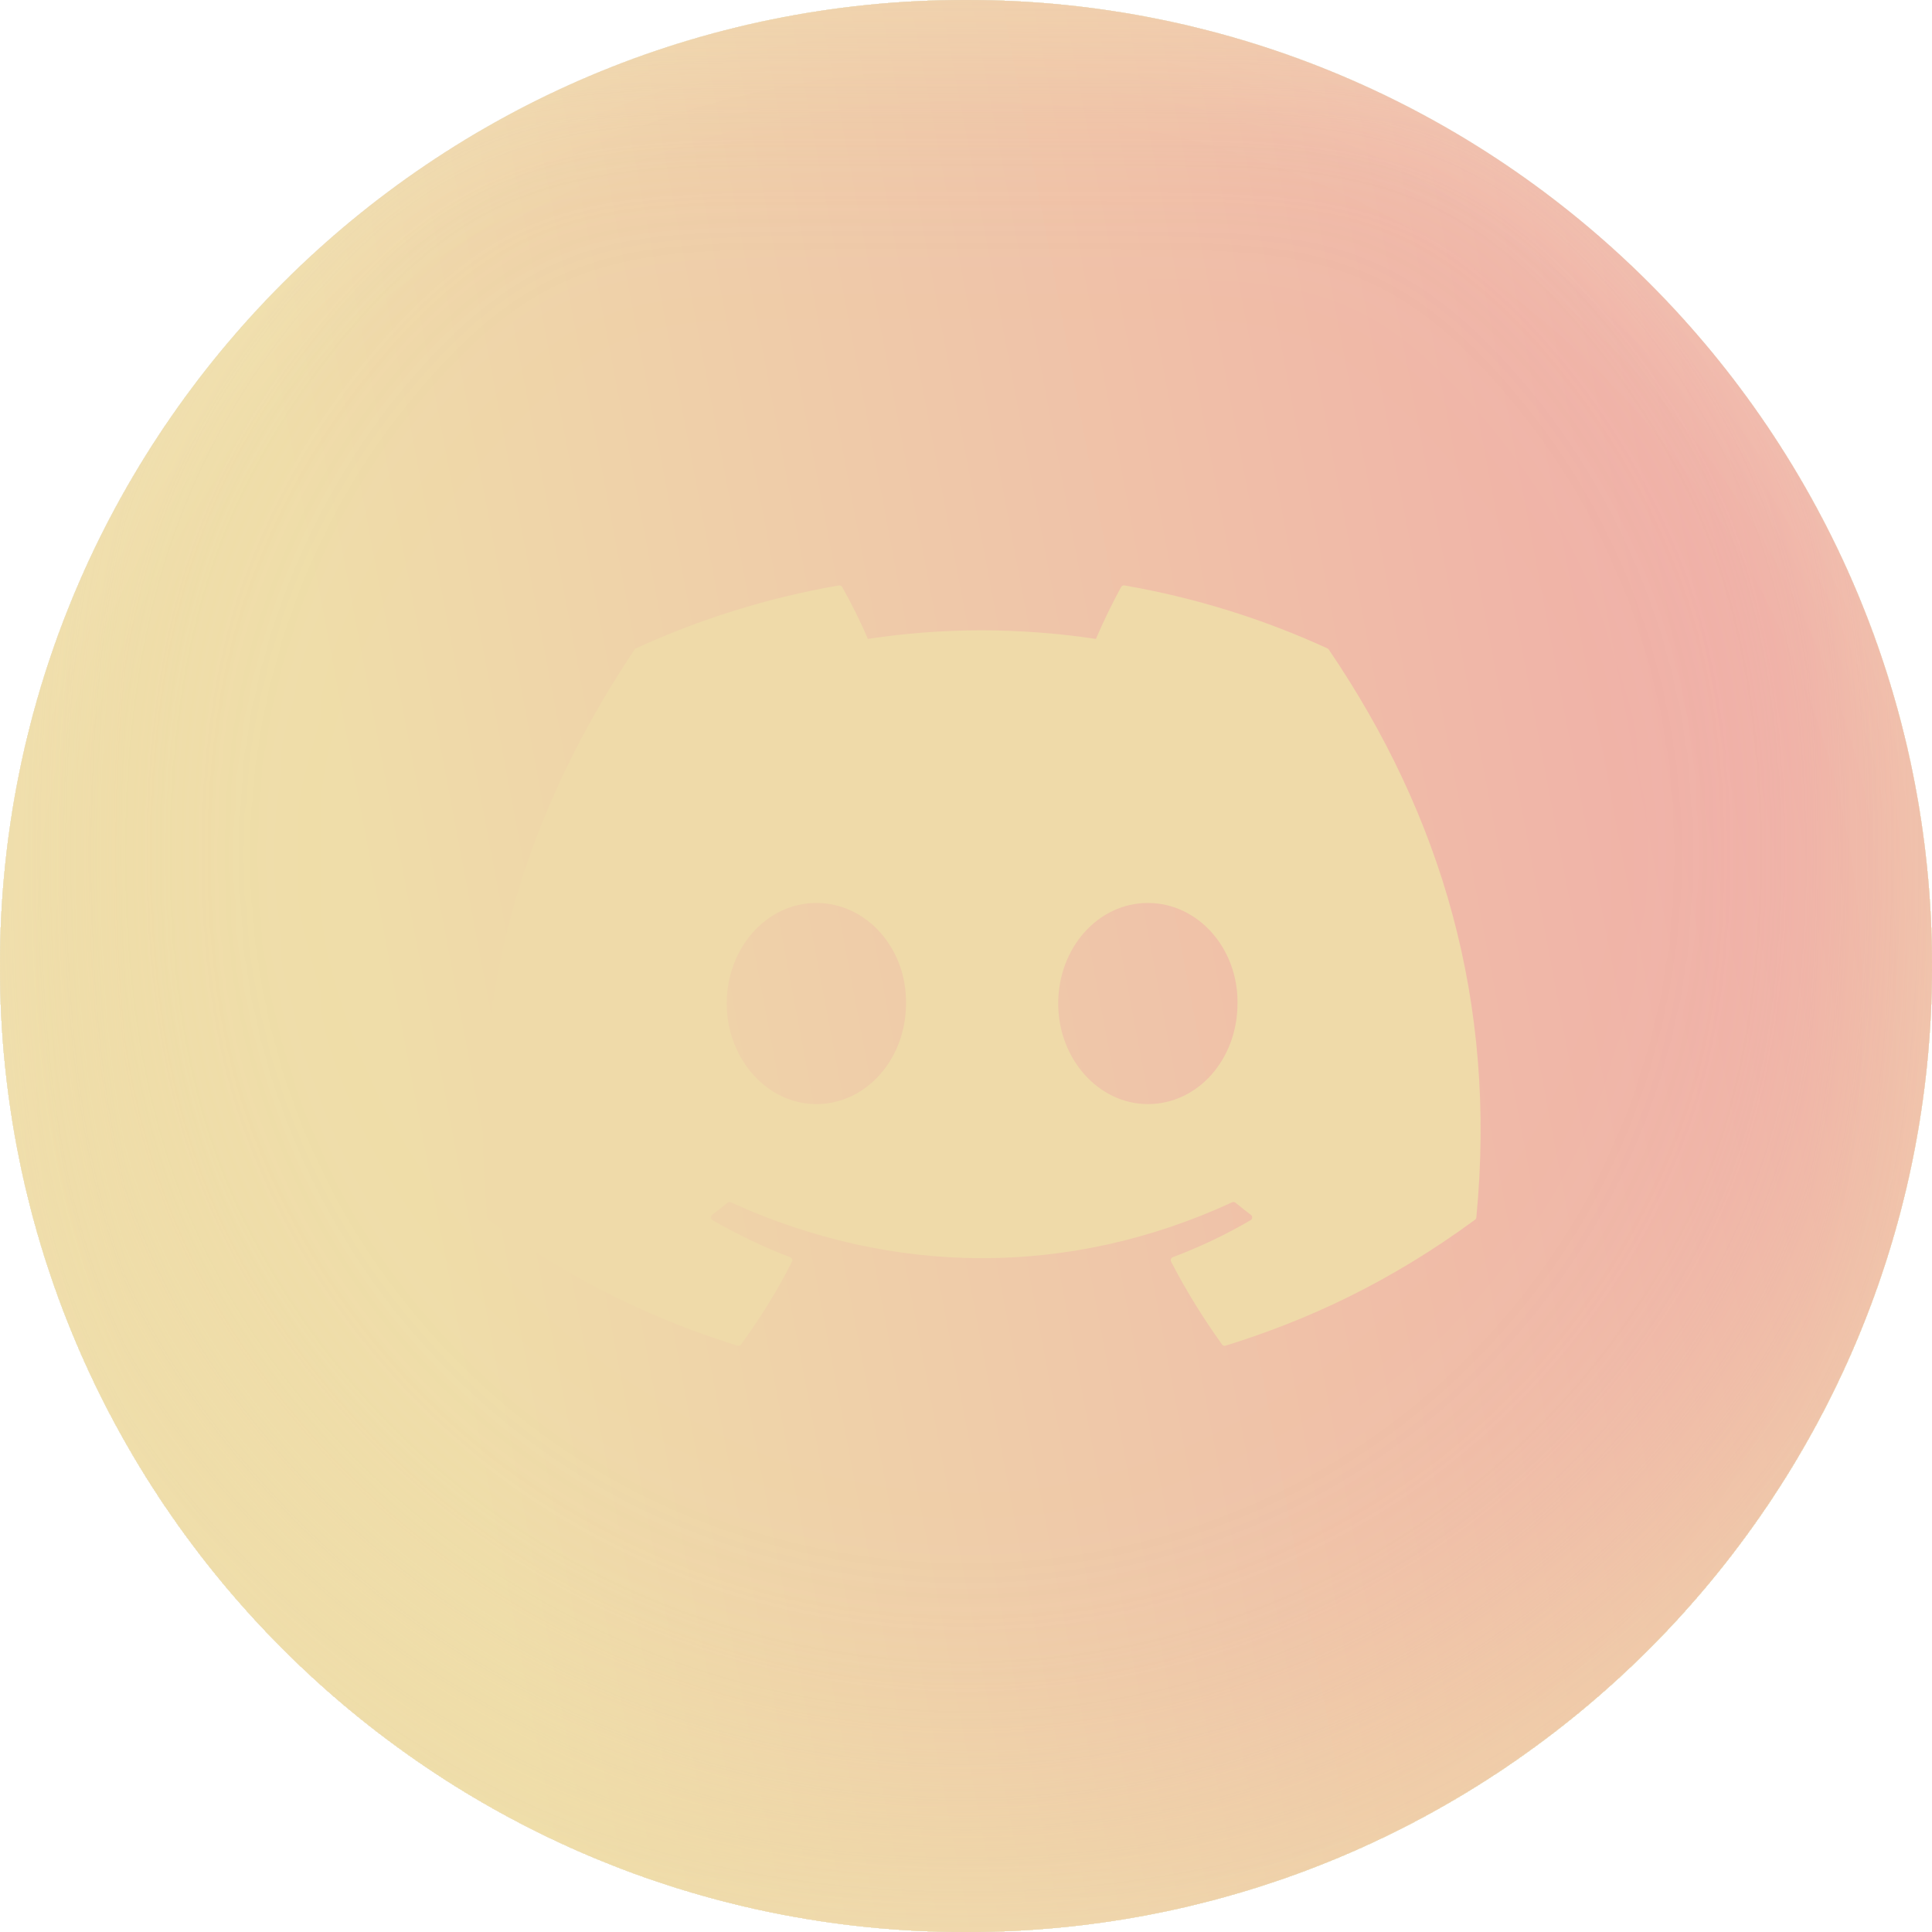
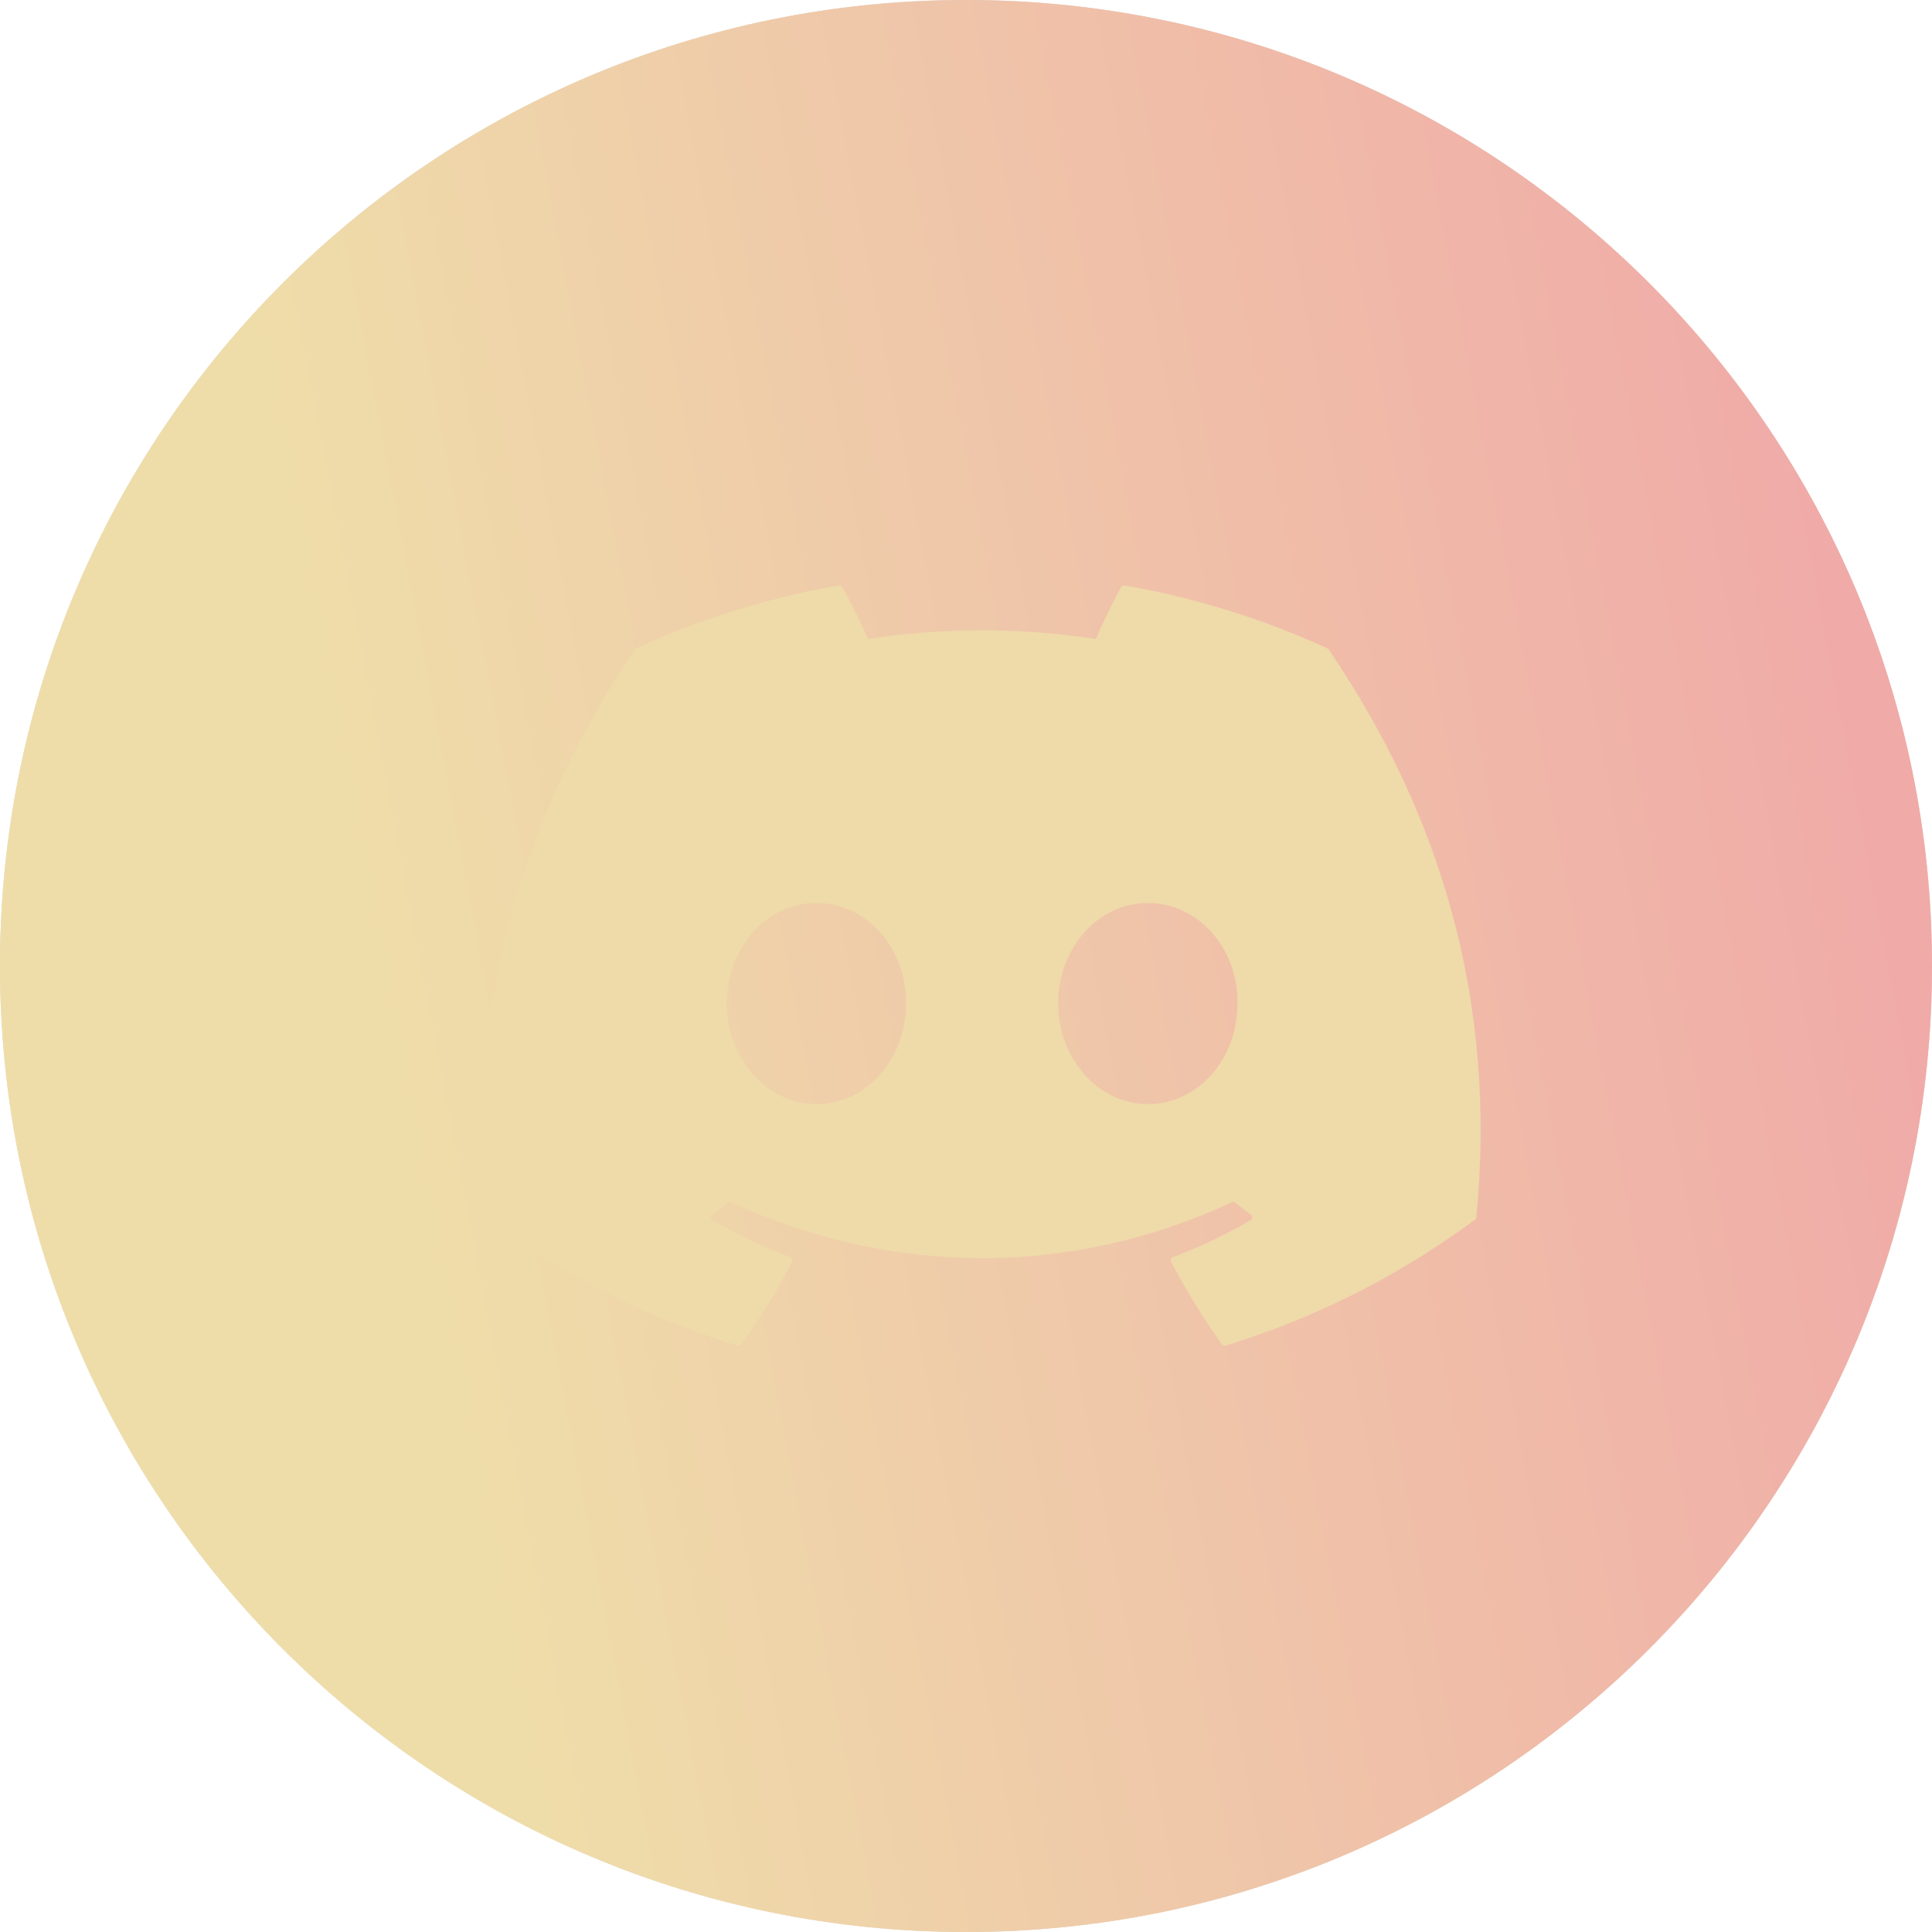
<svg xmlns="http://www.w3.org/2000/svg" class="sm-icon" viewBox="0 0 40 40" fill="none">
-   <g filter="url(#filter0_bii_980_1268)">
-     <circle class="sm-icon-bg" cx="20" cy="20" r="20" fill="#2D303D" fill-opacity="0.2" />
+   <g>
+     <circle cx="20" cy="20" r="20" fill="#2D303D" fill-opacity="0.2" />
+     <circle cx="20" cy="20" r="20" fill="url(#paint0_radial_1242_1788)" />
+     <circle cx="20" cy="20" r="20" fill="url(#paint1_radial_1242_1788)" />
    <circle class="sm-icon-bg hover" cx="20" cy="20" r="20" fill="url(#paint0_linear_980_1273)" />
  </g>
  <path class="sm-icon-path" d="M27.485 13.425C26.169 12.821 24.757 12.376 23.281 12.121C23.254 12.116 23.227 12.129 23.213 12.153C23.032 12.476 22.831 12.897 22.69 13.228C21.102 12.991 19.523 12.991 17.968 13.228C17.827 12.89 17.619 12.476 17.436 12.153C17.422 12.129 17.395 12.117 17.369 12.121C15.893 12.375 14.482 12.82 13.164 13.425C13.153 13.43 13.143 13.438 13.137 13.449C10.459 17.449 9.726 21.351 10.085 25.205C10.087 25.224 10.098 25.242 10.112 25.253C11.879 26.551 13.59 27.338 15.27 27.861C15.297 27.869 15.325 27.859 15.342 27.837C15.739 27.294 16.094 26.722 16.397 26.121C16.415 26.085 16.398 26.044 16.361 26.03C15.8 25.817 15.265 25.557 14.75 25.262C14.71 25.238 14.706 25.18 14.744 25.152C14.852 25.071 14.96 24.986 15.064 24.901C15.082 24.886 15.108 24.882 15.13 24.892C18.511 26.435 22.17 26.435 25.511 24.892C25.533 24.881 25.559 24.885 25.578 24.9C25.682 24.985 25.79 25.071 25.899 25.152C25.936 25.18 25.934 25.238 25.893 25.262C25.379 25.562 24.844 25.817 24.281 26.029C24.245 26.043 24.228 26.085 24.246 26.121C24.556 26.721 24.911 27.293 25.301 27.836C25.317 27.859 25.346 27.869 25.373 27.861C27.061 27.338 28.772 26.551 30.539 25.253C30.554 25.242 30.564 25.225 30.566 25.206C30.996 20.751 29.844 16.881 27.512 13.45C27.506 13.438 27.496 13.43 27.485 13.425ZM16.902 22.859C15.884 22.859 15.046 21.924 15.046 20.777C15.046 19.629 15.868 18.695 16.902 18.695C17.944 18.695 18.775 19.638 18.758 20.777C18.758 21.924 17.936 22.859 16.902 22.859ZM23.765 22.859C22.747 22.859 21.909 21.924 21.909 20.777C21.909 19.629 22.731 18.695 23.765 18.695C24.807 18.695 25.638 19.638 25.621 20.777C25.621 21.924 24.807 22.859 23.765 22.859Z" fill="#EFDAA9" />
  <defs>
-     <filter id="filter0_bii_980_1268" x="-13.793" y="-13.793" width="67.586" height="67.586" filterUnits="userSpaceOnUse" color-interpolation-filters="sRGB">
-       <feFlood flood-opacity="0" result="BackgroundImageFix" />
-       <feGaussianBlur in="BackgroundImage" stdDeviation="6.897" />
-       <feComposite in2="SourceAlpha" operator="in" result="effect1_backgroundBlur_980_1268" />
-       <feBlend mode="normal" in="SourceGraphic" in2="effect1_backgroundBlur_980_1268" result="shape" />
-       <feColorMatrix in="SourceAlpha" type="matrix" values="0 0 0 0 0 0 0 0 0 0 0 0 0 0 0 0 0 0 127 0" result="hardAlpha" />
-       <feOffset dy="0.92" />
-       <feGaussianBlur stdDeviation="0.92" />
-       <feComposite in2="hardAlpha" operator="arithmetic" k2="-1" k3="1" />
-       <feColorMatrix type="matrix" values="0 0 0 0 1 0 0 0 0 1 0 0 0 0 1 0 0 0 0.1 0" />
-       <feBlend mode="normal" in2="shape" result="effect2_innerShadow_980_1268" />
-       <feColorMatrix in="SourceAlpha" type="matrix" values="0 0 0 0 0 0 0 0 0 0 0 0 0 0 0 0 0 0 127 0" result="hardAlpha" />
-       <feOffset dy="-2.299" />
-       <feGaussianBlur stdDeviation="2.759" />
-       <feComposite in2="hardAlpha" operator="arithmetic" k2="-1" k3="1" />
-       <feColorMatrix type="matrix" values="0 0 0 0 0.937 0 0 0 0 0.867 0 0 0 0 0.663 0 0 0 0.6 0" />
-       <feBlend mode="normal" in2="effect2_innerShadow_980_1268" result="effect3_innerShadow_980_1268" />
-     </filter>
+     <radialGradient id="paint0_radial_1242_1788" cx="0" cy="0" r="1" gradientUnits="userSpaceOnUse" gradientTransform="translate(20 18.5) rotate(90) scale(23)">
+       <stop offset="0.599" stop-color="white" stop-opacity="0" />
+       <stop offset="0.899" stop-color="white" stop-opacity="0.1" />
+       <stop offset="1" stop-color="white" stop-opacity="0.6" />
+     </radialGradient>
+     <radialGradient id="paint1_radial_1242_1788" cx="0" cy="0" r="1" gradientUnits="userSpaceOnUse" gradientTransform="translate(20 18) rotate(90) scale(24 23.7067)">
+       <stop offset="0.539" stop-color="#EFDDA9" stop-opacity="0" />
+       <stop offset="0.645" stop-color="#EFDDA9" stop-opacity="0.048" />
+       <stop offset="0.73" stop-color="#EFDDA9" stop-opacity="0.1" />
+       <stop offset="1" stop-color="#EFDDA9" stop-opacity="0.6" />
+     </radialGradient>
    <linearGradient id="paint0_linear_980_1273" x1="6.667" y1="14.222" x2="39.047" y2="8.09" gradientUnits="userSpaceOnUse">
      <stop stop-color="#EFDDA9" />
      <stop offset="1" stop-color="#F0A8A8" />
    </linearGradient>
  </defs>
</svg>
